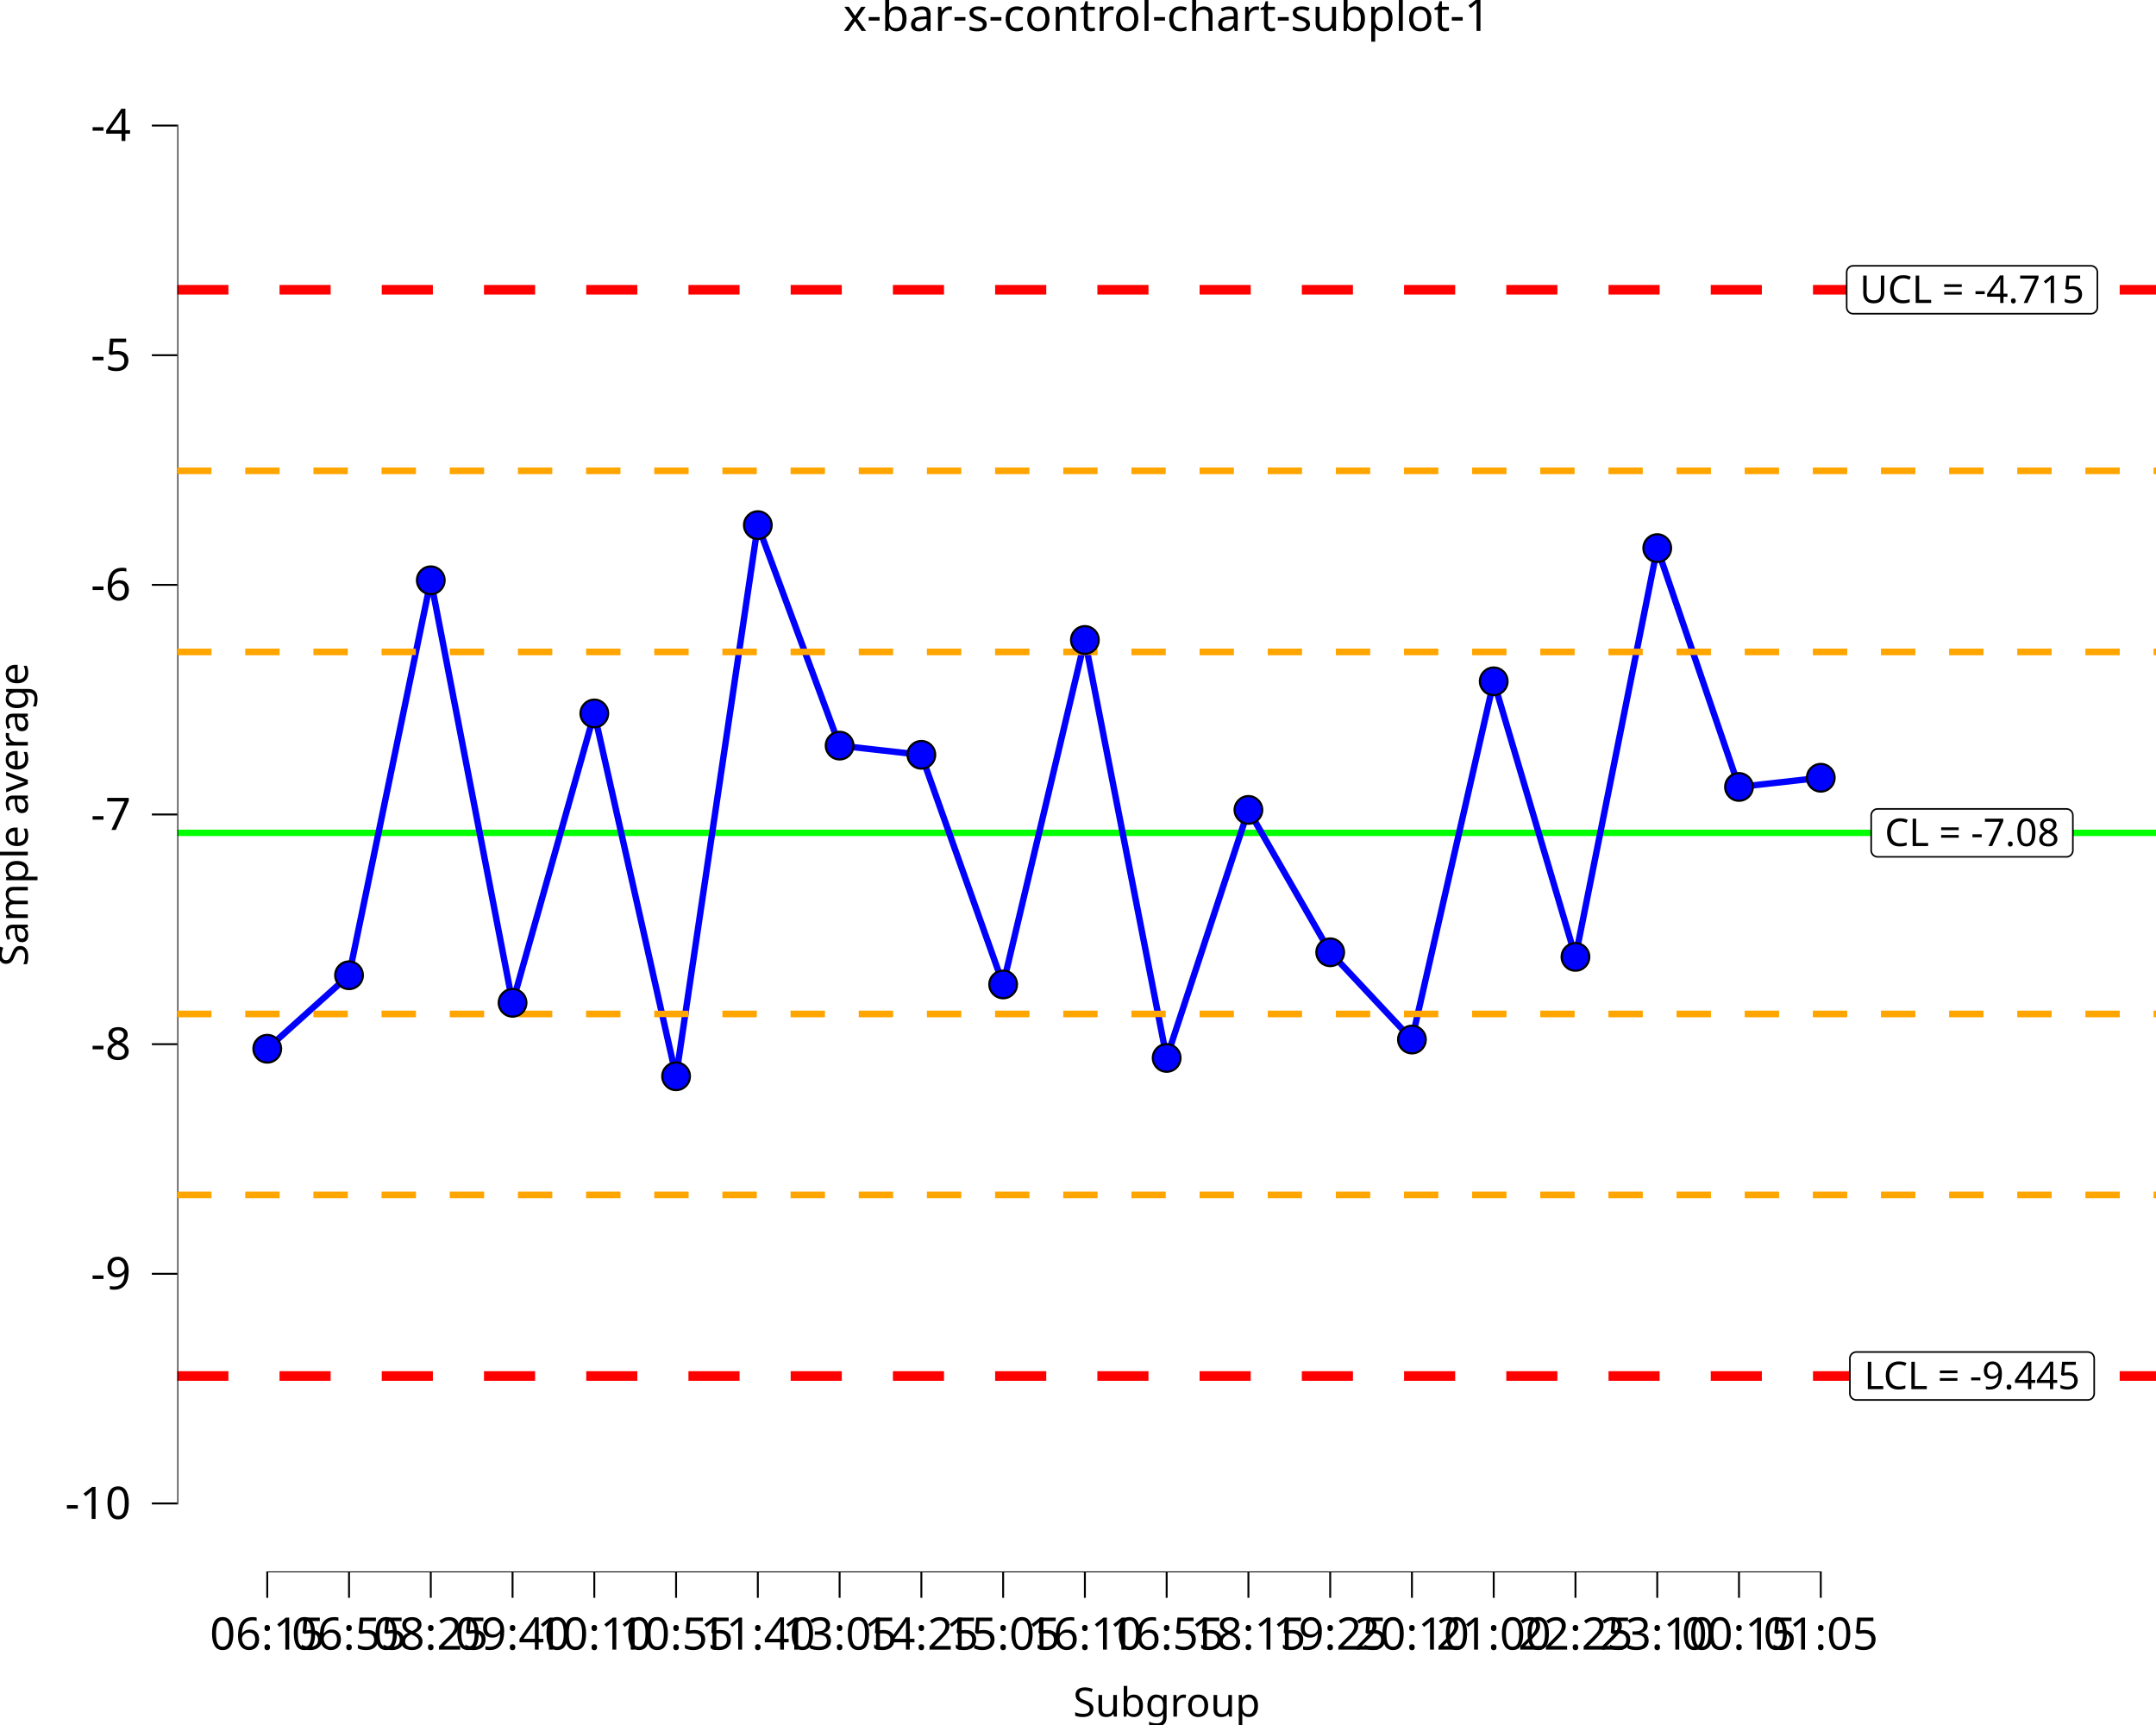
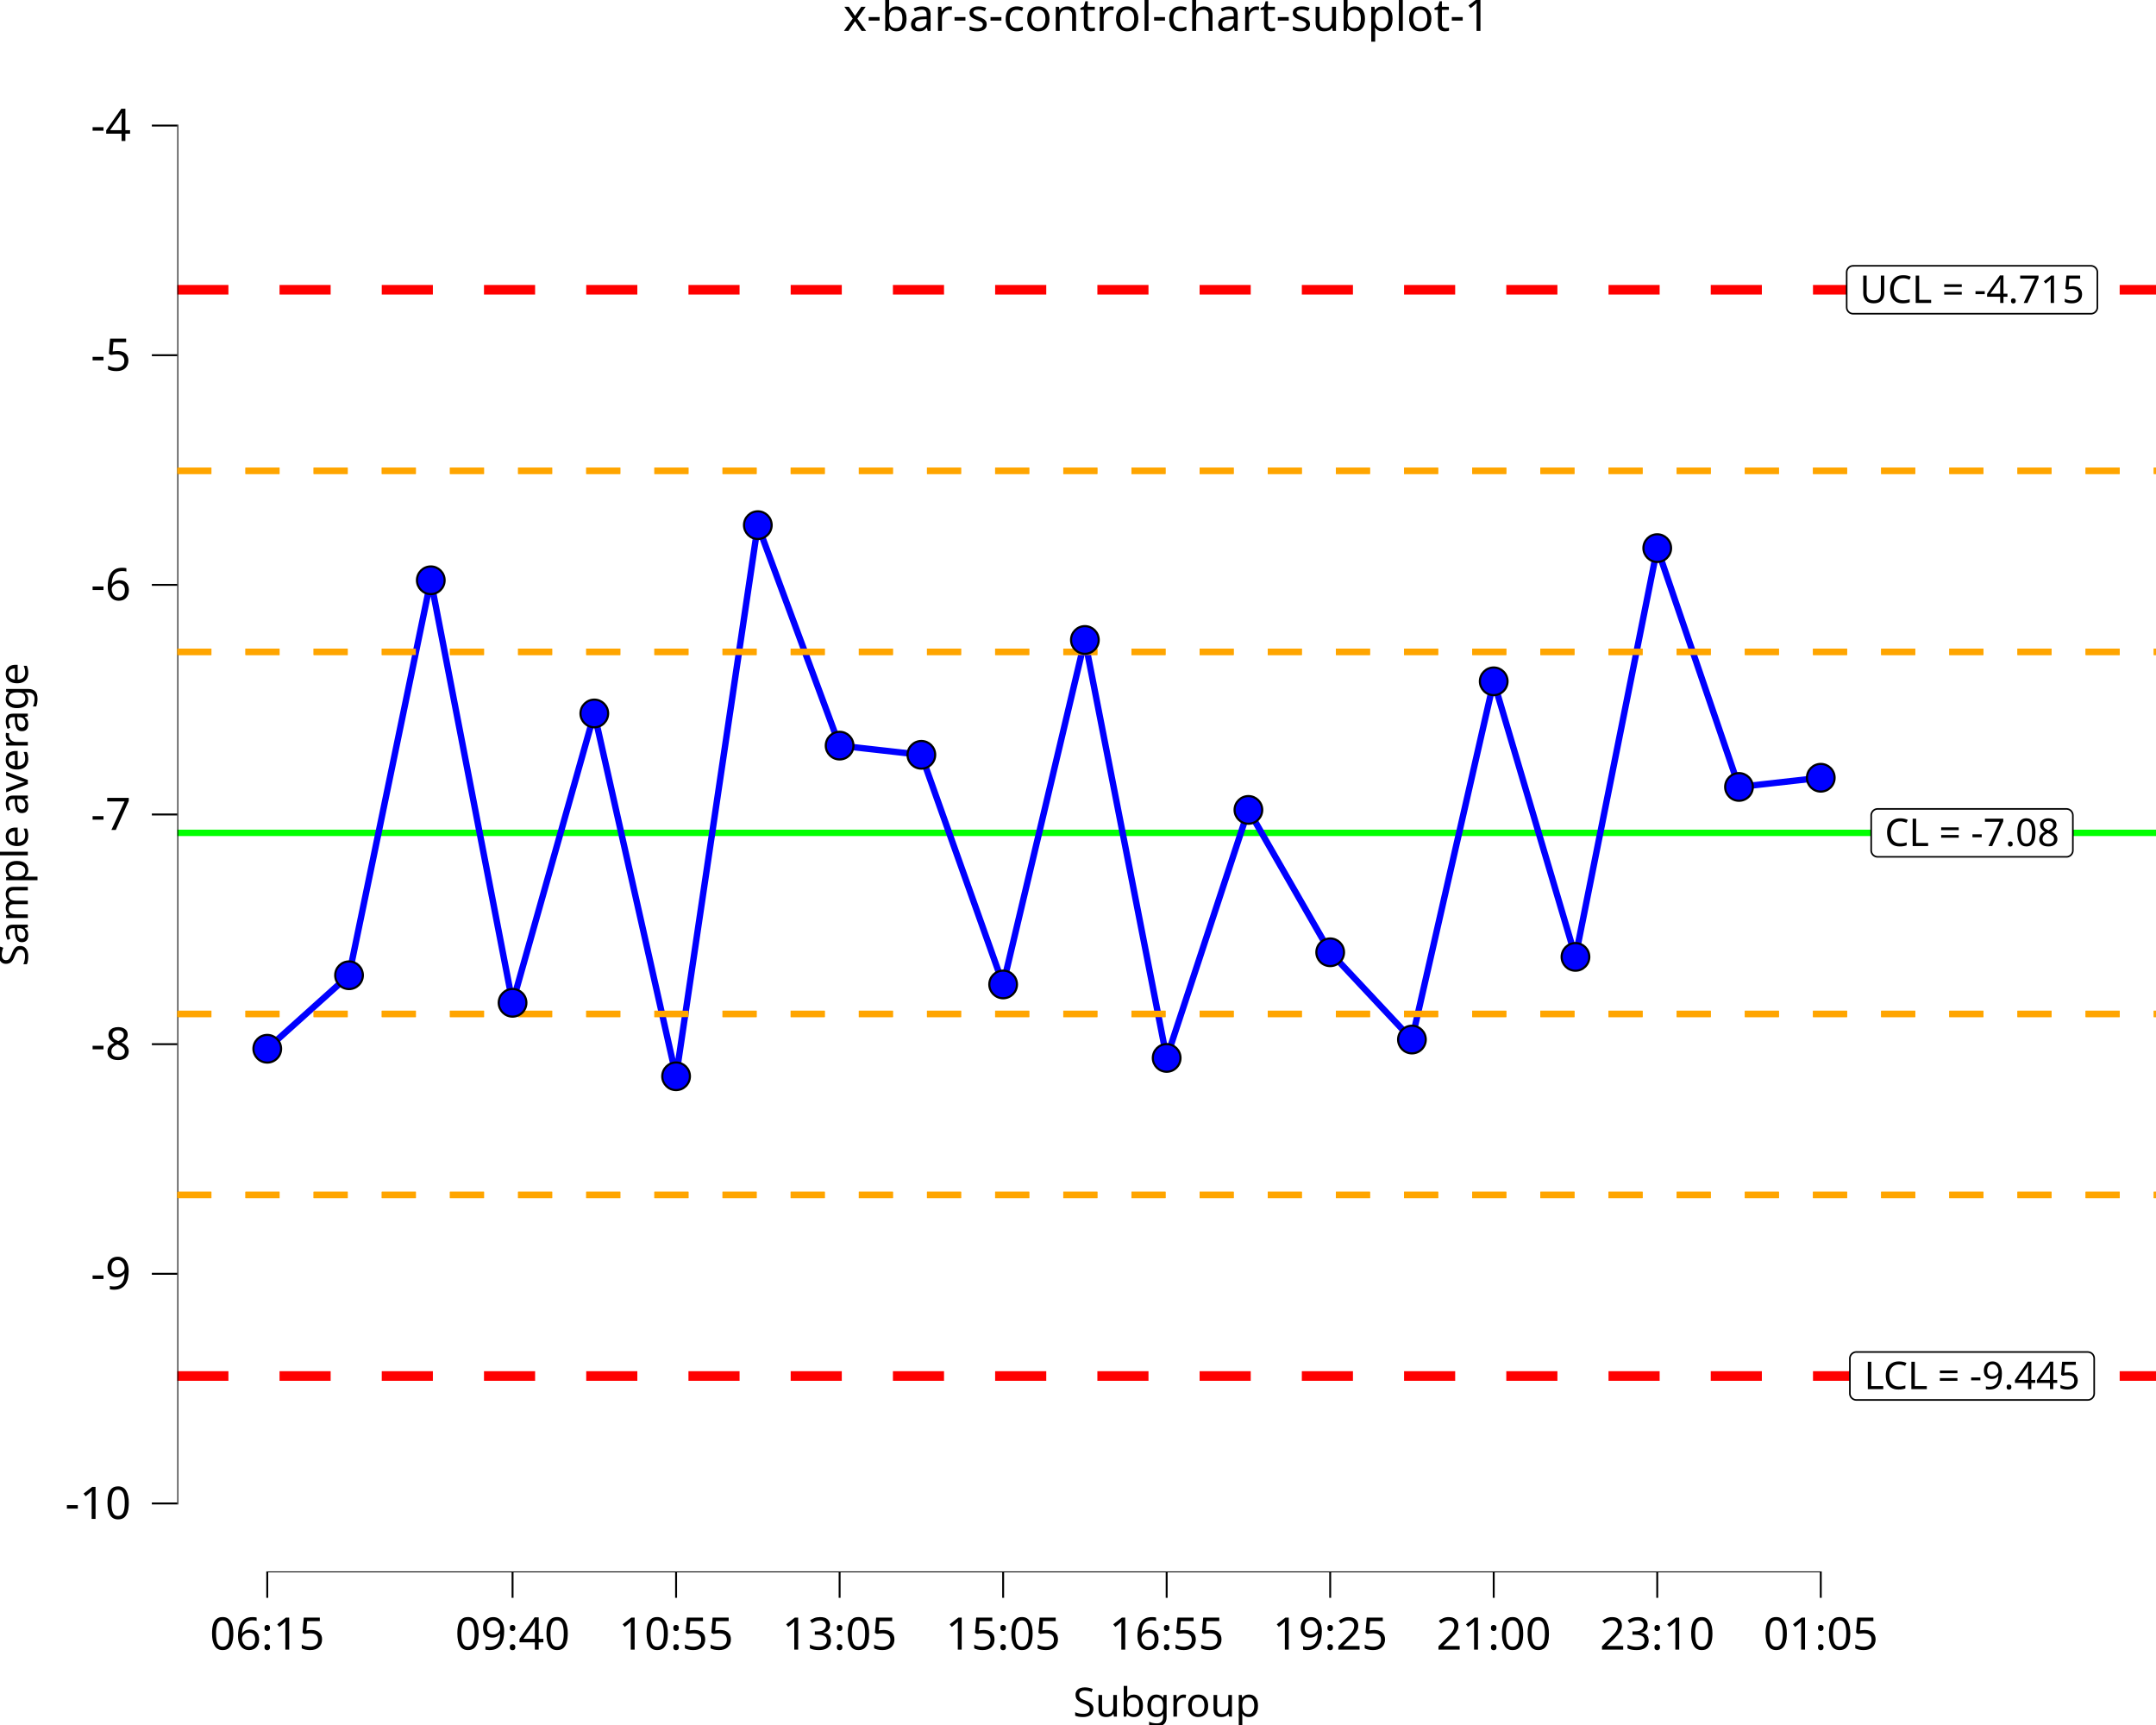
<svg xmlns="http://www.w3.org/2000/svg" class="svglite" data-engine-version="2.0" width="720.00pt" height="576.00pt" viewBox="0 0 720.00 576.00">
  <defs>
    <style type="text/css">
    .svglite line, .svglite polyline, .svglite polygon, .svglite path, .svglite rect, .svglite circle {
      fill: none;
      stroke: #000000;
      stroke-linecap: round;
      stroke-linejoin: round;
      stroke-miterlimit: 10.00;
    }
  </style>
  </defs>
  <rect width="100%" height="100%" style="stroke: none; fill: #FFFFFF;" />
  <defs>
    <clipPath id="cpMC4wMHw3MjAuMDB8MC4wMHw1NzYuMDA=">
      <rect x="0.00" y="0.00" width="720.00" height="576.00" />
    </clipPath>
  </defs>
  <g clip-path="url(#cpMC4wMHw3MjAuMDB8MC4wMHw1NzYuMDA=)">
    <rect x="0" y="0.00" width="720.00" height="576.00" style="stroke-width: 10.67; stroke: none;" />
  </g>
  <defs>
    <clipPath id="cpNTkuMjF8NzIwLjAwfDE4LjkyfDUyNS4wMw==">
      <rect x="59.21" y="18.92" width="660.79" height="506.11" />
    </clipPath>
  </defs>
  <g clip-path="url(#cpNTkuMjF8NzIwLjAwfDE4LjkyfDUyNS4wMw==)">
    <rect x="59.21" y="18.92" width="660.79" height="506.11" style="stroke-width: 10.67; stroke: none;" />
    <line x1="59.21" y1="278.11" x2="720.00" y2="278.11" style="stroke-width: 2.13; stroke: #00FF00; stroke-linecap: butt;" />
    <line x1="59.21" y1="96.76" x2="720.00" y2="96.76" style="stroke-width: 3.20; stroke: #FF0000; stroke-dasharray: 17.07,17.07; stroke-linecap: butt;" />
    <line x1="59.21" y1="459.46" x2="720.00" y2="459.46" style="stroke-width: 3.20; stroke: #FF0000; stroke-dasharray: 17.07,17.07; stroke-linecap: butt;" />
    <line x1="59.21" y1="338.56" x2="720.00" y2="338.56" style="stroke-width: 2.13; stroke: #FFA500; stroke-dasharray: 11.38,11.38; stroke-linecap: butt;" />
    <line x1="59.21" y1="217.66" x2="720.00" y2="217.66" style="stroke-width: 2.13; stroke: #FFA500; stroke-dasharray: 11.38,11.38; stroke-linecap: butt;" />
    <line x1="59.21" y1="399.01" x2="720.00" y2="399.01" style="stroke-width: 2.13; stroke: #FFA500; stroke-dasharray: 11.38,11.38; stroke-linecap: butt;" />
    <line x1="59.21" y1="157.21" x2="720.00" y2="157.21" style="stroke-width: 2.13; stroke: #FFA500; stroke-dasharray: 11.38,11.38; stroke-linecap: butt;" />
    <polygon points="627.05,286.11 690.08,286.11 689.99,286.11 690.34,286.10 690.68,286.03 691.01,285.90 691.31,285.73 691.58,285.51 691.81,285.25 691.99,284.96 692.13,284.64 692.21,284.30 692.24,283.95 692.24,283.95 692.24,272.26 692.24,272.26 692.21,271.92 692.13,271.58 691.99,271.26 691.81,270.96 691.58,270.70 691.31,270.48 691.01,270.31 690.68,270.19 690.34,270.12 690.08,270.10 627.05,270.10 627.31,270.12 626.96,270.10 626.62,270.15 626.28,270.24 625.97,270.39 625.68,270.59 625.43,270.83 625.22,271.11 625.06,271.42 624.95,271.74 624.89,272.09 624.89,272.26 624.89,283.95 624.89,283.78 624.89,284.13 624.95,284.47 625.06,284.80 625.22,285.11 625.43,285.39 625.68,285.63 625.97,285.82 626.28,285.97 626.62,286.07 626.96,286.11 " style="stroke-width: 0.53; fill: #FFFFFF;" />
    <text x="658.56" y="282.51" text-anchor="middle" style="font-size: 12.80px; font-family: sans;" textLength="60.15px" lengthAdjust="spacingAndGlyphs">CL = -7.08</text>
    <polygon points="618.86,104.76 698.26,104.76 698.18,104.76 698.53,104.75 698.87,104.68 699.19,104.56 699.49,104.38 699.76,104.16 699.99,103.90 700.18,103.61 700.31,103.29 700.40,102.95 700.42,102.60 700.42,102.60 700.42,90.91 700.42,90.91 700.40,90.57 700.31,90.23 700.18,89.91 699.99,89.62 699.76,89.36 699.49,89.14 699.19,88.96 698.87,88.84 698.53,88.77 698.26,88.75 618.86,88.75 619.12,88.77 618.77,88.76 618.43,88.80 618.10,88.89 617.78,89.04 617.50,89.24 617.25,89.48 617.04,89.76 616.87,90.07 616.76,90.40 616.71,90.74 616.70,90.91 616.70,102.60 616.71,102.43 616.71,102.78 616.76,103.12 616.87,103.45 617.04,103.76 617.25,104.04 617.50,104.28 617.78,104.48 618.10,104.62 618.43,104.72 618.77,104.76 " style="stroke-width: 0.53; fill: #FFFFFF;" />
    <text x="658.56" y="101.16" text-anchor="middle" style="font-size: 12.80px; font-family: sans;" textLength="76.52px" lengthAdjust="spacingAndGlyphs">UCL = -4.715</text>
    <polygon points="619.93,467.46 697.20,467.46 697.11,467.46 697.46,467.45 697.80,467.38 698.13,467.25 698.43,467.08 698.70,466.86 698.93,466.60 699.11,466.31 699.25,465.99 699.33,465.65 699.36,465.30 699.36,465.30 699.36,453.61 699.36,453.61 699.33,453.26 699.25,452.93 699.11,452.61 698.93,452.31 698.70,452.05 698.43,451.83 698.13,451.66 697.80,451.54 697.46,451.47 697.20,451.45 619.93,451.45 620.19,451.47 619.84,451.45 619.49,451.49 619.16,451.59 618.85,451.74 618.56,451.94 618.31,452.18 618.10,452.46 617.94,452.76 617.83,453.09 617.77,453.44 617.77,453.61 617.77,465.30 617.77,465.13 617.77,465.48 617.83,465.82 617.94,466.15 618.10,466.46 618.31,466.73 618.56,466.97 618.85,467.17 619.16,467.32 619.49,467.42 619.84,467.46 " style="stroke-width: 0.53; fill: #FFFFFF;" />
    <text x="658.56" y="463.86" text-anchor="middle" style="font-size: 12.80px; font-family: sans;" textLength="74.39px" lengthAdjust="spacingAndGlyphs">LCL = -9.445</text>
    <polyline points="89.25,350.19 116.56,325.65 143.86,193.76 171.17,334.85 198.47,238.23 225.78,359.39 253.08,175.35 280.39,248.97 307.69,252.04 335.00,328.72 362.30,213.69 389.61,353.26 416.91,270.44 444.22,317.98 471.52,347.12 498.83,227.50 526.13,319.52 553.44,183.02 580.74,262.77 608.05,259.70 " style="stroke-width: 2.13; stroke: #0000FF; stroke-linecap: butt;" />
    <line x1="88.93" y1="525.03" x2="608.37" y2="525.03" style="stroke-width: 0.64; stroke-linecap: butt;" />
    <line x1="59.21" y1="502.34" x2="59.21" y2="41.60" style="stroke-width: 0.64; stroke-linecap: butt;" />
    <line x1="59.21" y1="338.56" x2="720.00" y2="338.56" style="stroke-width: 2.13; stroke: #FFA500; stroke-dasharray: 11.38,11.38; stroke-linecap: butt;" />
    <line x1="59.21" y1="217.66" x2="720.00" y2="217.66" style="stroke-width: 2.13; stroke: #FFA500; stroke-dasharray: 11.38,11.38; stroke-linecap: butt;" />
    <line x1="59.21" y1="399.01" x2="720.00" y2="399.01" style="stroke-width: 2.13; stroke: #FFA500; stroke-dasharray: 11.38,11.38; stroke-linecap: butt;" />
    <line x1="59.21" y1="157.21" x2="720.00" y2="157.21" style="stroke-width: 2.13; stroke: #FFA500; stroke-dasharray: 11.38,11.38; stroke-linecap: butt;" />
    <circle cx="89.25" cy="350.19" r="4.62" style="stroke-width: 0.71; fill: #0000FF;" />
    <circle cx="116.56" cy="325.65" r="4.62" style="stroke-width: 0.71; fill: #0000FF;" />
    <circle cx="143.86" cy="193.76" r="4.62" style="stroke-width: 0.71; fill: #0000FF;" />
    <circle cx="171.17" cy="334.85" r="4.62" style="stroke-width: 0.71; fill: #0000FF;" />
    <circle cx="198.47" cy="238.23" r="4.62" style="stroke-width: 0.71; fill: #0000FF;" />
    <circle cx="225.78" cy="359.39" r="4.62" style="stroke-width: 0.71; fill: #0000FF;" />
    <circle cx="253.08" cy="175.35" r="4.62" style="stroke-width: 0.71; fill: #0000FF;" />
    <circle cx="280.39" cy="248.97" r="4.62" style="stroke-width: 0.71; fill: #0000FF;" />
    <circle cx="307.69" cy="252.04" r="4.62" style="stroke-width: 0.71; fill: #0000FF;" />
    <circle cx="335.00" cy="328.72" r="4.62" style="stroke-width: 0.71; fill: #0000FF;" />
    <circle cx="362.30" cy="213.69" r="4.62" style="stroke-width: 0.71; fill: #0000FF;" />
    <circle cx="389.61" cy="353.26" r="4.62" style="stroke-width: 0.71; fill: #0000FF;" />
    <circle cx="416.91" cy="270.44" r="4.62" style="stroke-width: 0.71; fill: #0000FF;" />
    <circle cx="444.22" cy="317.98" r="4.62" style="stroke-width: 0.71; fill: #0000FF;" />
    <circle cx="471.52" cy="347.12" r="4.62" style="stroke-width: 0.71; fill: #0000FF;" />
    <circle cx="498.83" cy="227.50" r="4.62" style="stroke-width: 0.71; fill: #0000FF;" />
    <circle cx="526.13" cy="319.52" r="4.62" style="stroke-width: 0.71; fill: #0000FF;" />
    <circle cx="553.44" cy="183.02" r="4.62" style="stroke-width: 0.71; fill: #0000FF;" />
    <circle cx="580.74" cy="262.77" r="4.62" style="stroke-width: 0.71; fill: #0000FF;" />
    <circle cx="608.05" cy="259.70" r="4.62" style="stroke-width: 0.71; fill: #0000FF;" />
    <rect x="59.21" y="18.92" width="660.79" height="506.11" style="stroke-width: 0.00; stroke: none;" />
  </g>
  <g clip-path="url(#cpMC4wMHw3MjAuMDB8MC4wMHw1NzYuMDA=)">
    <polyline points="59.21,525.03 59.21,18.92 " style="stroke-width: 0.00; stroke: none; stroke-linecap: butt;" />
    <text x="43.74" y="507.19" text-anchor="end" style="font-size: 15.00px; font-family: sans;" textLength="21.68px" lengthAdjust="spacingAndGlyphs">-10</text>
    <text x="43.74" y="430.50" text-anchor="end" style="font-size: 15.00px; font-family: sans;" textLength="13.34px" lengthAdjust="spacingAndGlyphs">-9</text>
    <text x="43.74" y="353.82" text-anchor="end" style="font-size: 15.00px; font-family: sans;" textLength="13.34px" lengthAdjust="spacingAndGlyphs">-8</text>
    <text x="43.74" y="277.13" text-anchor="end" style="font-size: 15.00px; font-family: sans;" textLength="13.34px" lengthAdjust="spacingAndGlyphs">-7</text>
    <text x="43.74" y="200.45" text-anchor="end" style="font-size: 15.00px; font-family: sans;" textLength="13.34px" lengthAdjust="spacingAndGlyphs">-6</text>
    <text x="43.74" y="123.77" text-anchor="end" style="font-size: 15.00px; font-family: sans;" textLength="13.34px" lengthAdjust="spacingAndGlyphs">-5</text>
    <text x="43.74" y="47.08" text-anchor="end" style="font-size: 15.00px; font-family: sans;" textLength="13.34px" lengthAdjust="spacingAndGlyphs">-4</text>
    <polyline points="50.71,502.02 59.21,502.02 " style="stroke-width: 0.64; stroke-linecap: butt;" />
    <polyline points="50.71,425.34 59.21,425.34 " style="stroke-width: 0.64; stroke-linecap: butt;" />
    <polyline points="50.71,348.66 59.21,348.66 " style="stroke-width: 0.64; stroke-linecap: butt;" />
    <polyline points="50.71,271.97 59.21,271.97 " style="stroke-width: 0.64; stroke-linecap: butt;" />
    <polyline points="50.71,195.29 59.21,195.29 " style="stroke-width: 0.64; stroke-linecap: butt;" />
    <polyline points="50.71,118.61 59.21,118.61 " style="stroke-width: 0.64; stroke-linecap: butt;" />
    <polyline points="50.71,41.92 59.21,41.92 " style="stroke-width: 0.64; stroke-linecap: butt;" />
    <polyline points="59.21,525.03 720.00,525.03 " style="stroke-width: 0.00; stroke: none; stroke-linecap: butt;" />
    <polyline points="89.25,533.53 89.25,525.03 " style="stroke-width: 0.64; stroke-linecap: butt;" />
-     <polyline points="116.56,533.53 116.56,525.03 " style="stroke-width: 0.64; stroke-linecap: butt;" />
-     <polyline points="143.86,533.53 143.86,525.03 " style="stroke-width: 0.64; stroke-linecap: butt;" />
    <polyline points="171.17,533.53 171.17,525.03 " style="stroke-width: 0.64; stroke-linecap: butt;" />
-     <polyline points="198.47,533.53 198.47,525.03 " style="stroke-width: 0.64; stroke-linecap: butt;" />
    <polyline points="225.78,533.53 225.78,525.03 " style="stroke-width: 0.64; stroke-linecap: butt;" />
-     <polyline points="253.08,533.53 253.08,525.03 " style="stroke-width: 0.64; stroke-linecap: butt;" />
    <polyline points="280.39,533.53 280.39,525.03 " style="stroke-width: 0.64; stroke-linecap: butt;" />
-     <polyline points="307.69,533.53 307.69,525.03 " style="stroke-width: 0.64; stroke-linecap: butt;" />
    <polyline points="335.00,533.53 335.00,525.03 " style="stroke-width: 0.64; stroke-linecap: butt;" />
-     <polyline points="362.30,533.53 362.30,525.03 " style="stroke-width: 0.64; stroke-linecap: butt;" />
    <polyline points="389.61,533.53 389.61,525.03 " style="stroke-width: 0.64; stroke-linecap: butt;" />
-     <polyline points="416.91,533.53 416.91,525.03 " style="stroke-width: 0.64; stroke-linecap: butt;" />
    <polyline points="444.22,533.53 444.22,525.03 " style="stroke-width: 0.64; stroke-linecap: butt;" />
-     <polyline points="471.52,533.53 471.52,525.03 " style="stroke-width: 0.64; stroke-linecap: butt;" />
    <polyline points="498.83,533.53 498.83,525.03 " style="stroke-width: 0.64; stroke-linecap: butt;" />
-     <polyline points="526.13,533.53 526.13,525.03 " style="stroke-width: 0.64; stroke-linecap: butt;" />
    <polyline points="553.44,533.53 553.44,525.03 " style="stroke-width: 0.64; stroke-linecap: butt;" />
-     <polyline points="580.74,533.53 580.74,525.03 " style="stroke-width: 0.64; stroke-linecap: butt;" />
    <polyline points="608.05,533.53 608.05,525.03 " style="stroke-width: 0.64; stroke-linecap: butt;" />
    <text x="89.25" y="550.83" text-anchor="middle" style="font-size: 15.00px; font-family: sans;" textLength="37.54px" lengthAdjust="spacingAndGlyphs">06:15</text>
-     <text x="116.56" y="550.83" text-anchor="middle" style="font-size: 15.00px; font-family: sans;" textLength="37.54px" lengthAdjust="spacingAndGlyphs">06:55</text>
-     <text x="143.86" y="550.83" text-anchor="middle" style="font-size: 15.00px; font-family: sans;" textLength="37.54px" lengthAdjust="spacingAndGlyphs">08:25</text>
    <text x="171.17" y="550.83" text-anchor="middle" style="font-size: 15.00px; font-family: sans;" textLength="37.54px" lengthAdjust="spacingAndGlyphs">09:40</text>
-     <text x="198.47" y="550.83" text-anchor="middle" style="font-size: 15.00px; font-family: sans;" textLength="37.54px" lengthAdjust="spacingAndGlyphs">10:10</text>
    <text x="225.78" y="550.83" text-anchor="middle" style="font-size: 15.00px; font-family: sans;" textLength="37.54px" lengthAdjust="spacingAndGlyphs">10:55</text>
-     <text x="253.08" y="550.83" text-anchor="middle" style="font-size: 15.00px; font-family: sans;" textLength="37.54px" lengthAdjust="spacingAndGlyphs">11:40</text>
    <text x="280.39" y="550.83" text-anchor="middle" style="font-size: 15.00px; font-family: sans;" textLength="37.54px" lengthAdjust="spacingAndGlyphs">13:05</text>
-     <text x="307.69" y="550.83" text-anchor="middle" style="font-size: 15.00px; font-family: sans;" textLength="37.54px" lengthAdjust="spacingAndGlyphs">14:25</text>
    <text x="335.00" y="550.83" text-anchor="middle" style="font-size: 15.00px; font-family: sans;" textLength="37.54px" lengthAdjust="spacingAndGlyphs">15:05</text>
-     <text x="362.30" y="550.83" text-anchor="middle" style="font-size: 15.00px; font-family: sans;" textLength="37.54px" lengthAdjust="spacingAndGlyphs">16:10</text>
    <text x="389.61" y="550.83" text-anchor="middle" style="font-size: 15.00px; font-family: sans;" textLength="37.54px" lengthAdjust="spacingAndGlyphs">16:55</text>
-     <text x="416.91" y="550.83" text-anchor="middle" style="font-size: 15.00px; font-family: sans;" textLength="37.54px" lengthAdjust="spacingAndGlyphs">18:15</text>
    <text x="444.22" y="550.83" text-anchor="middle" style="font-size: 15.00px; font-family: sans;" textLength="37.54px" lengthAdjust="spacingAndGlyphs">19:25</text>
-     <text x="471.52" y="550.83" text-anchor="middle" style="font-size: 15.00px; font-family: sans;" textLength="37.54px" lengthAdjust="spacingAndGlyphs">20:10</text>
    <text x="498.83" y="550.83" text-anchor="middle" style="font-size: 15.00px; font-family: sans;" textLength="37.54px" lengthAdjust="spacingAndGlyphs">21:00</text>
-     <text x="526.13" y="550.83" text-anchor="middle" style="font-size: 15.00px; font-family: sans;" textLength="37.54px" lengthAdjust="spacingAndGlyphs">22:25</text>
    <text x="553.44" y="550.83" text-anchor="middle" style="font-size: 15.00px; font-family: sans;" textLength="37.54px" lengthAdjust="spacingAndGlyphs">23:10</text>
-     <text x="580.74" y="550.83" text-anchor="middle" style="font-size: 15.00px; font-family: sans;" textLength="37.54px" lengthAdjust="spacingAndGlyphs">00:15</text>
    <text x="608.05" y="550.83" text-anchor="middle" style="font-size: 15.00px; font-family: sans;" textLength="37.54px" lengthAdjust="spacingAndGlyphs">01:05</text>
    <text x="389.61" y="573.20" text-anchor="middle" style="font-size: 13.50px; font-family: sans;" textLength="58.55px" lengthAdjust="spacingAndGlyphs">Subgroup</text>
    <text transform="translate(9.29,271.97) rotate(-90)" text-anchor="middle" style="font-size: 13.50px; font-family: sans;" textLength="98.33px" lengthAdjust="spacingAndGlyphs">Sample average</text>
    <text x="389.61" y="10.32" text-anchor="middle" style="font-size: 15.00px; font-family: sans;" textLength="201.76px" lengthAdjust="spacingAndGlyphs">x-bar-s-control-chart-subplot-1</text>
  </g>
</svg>
